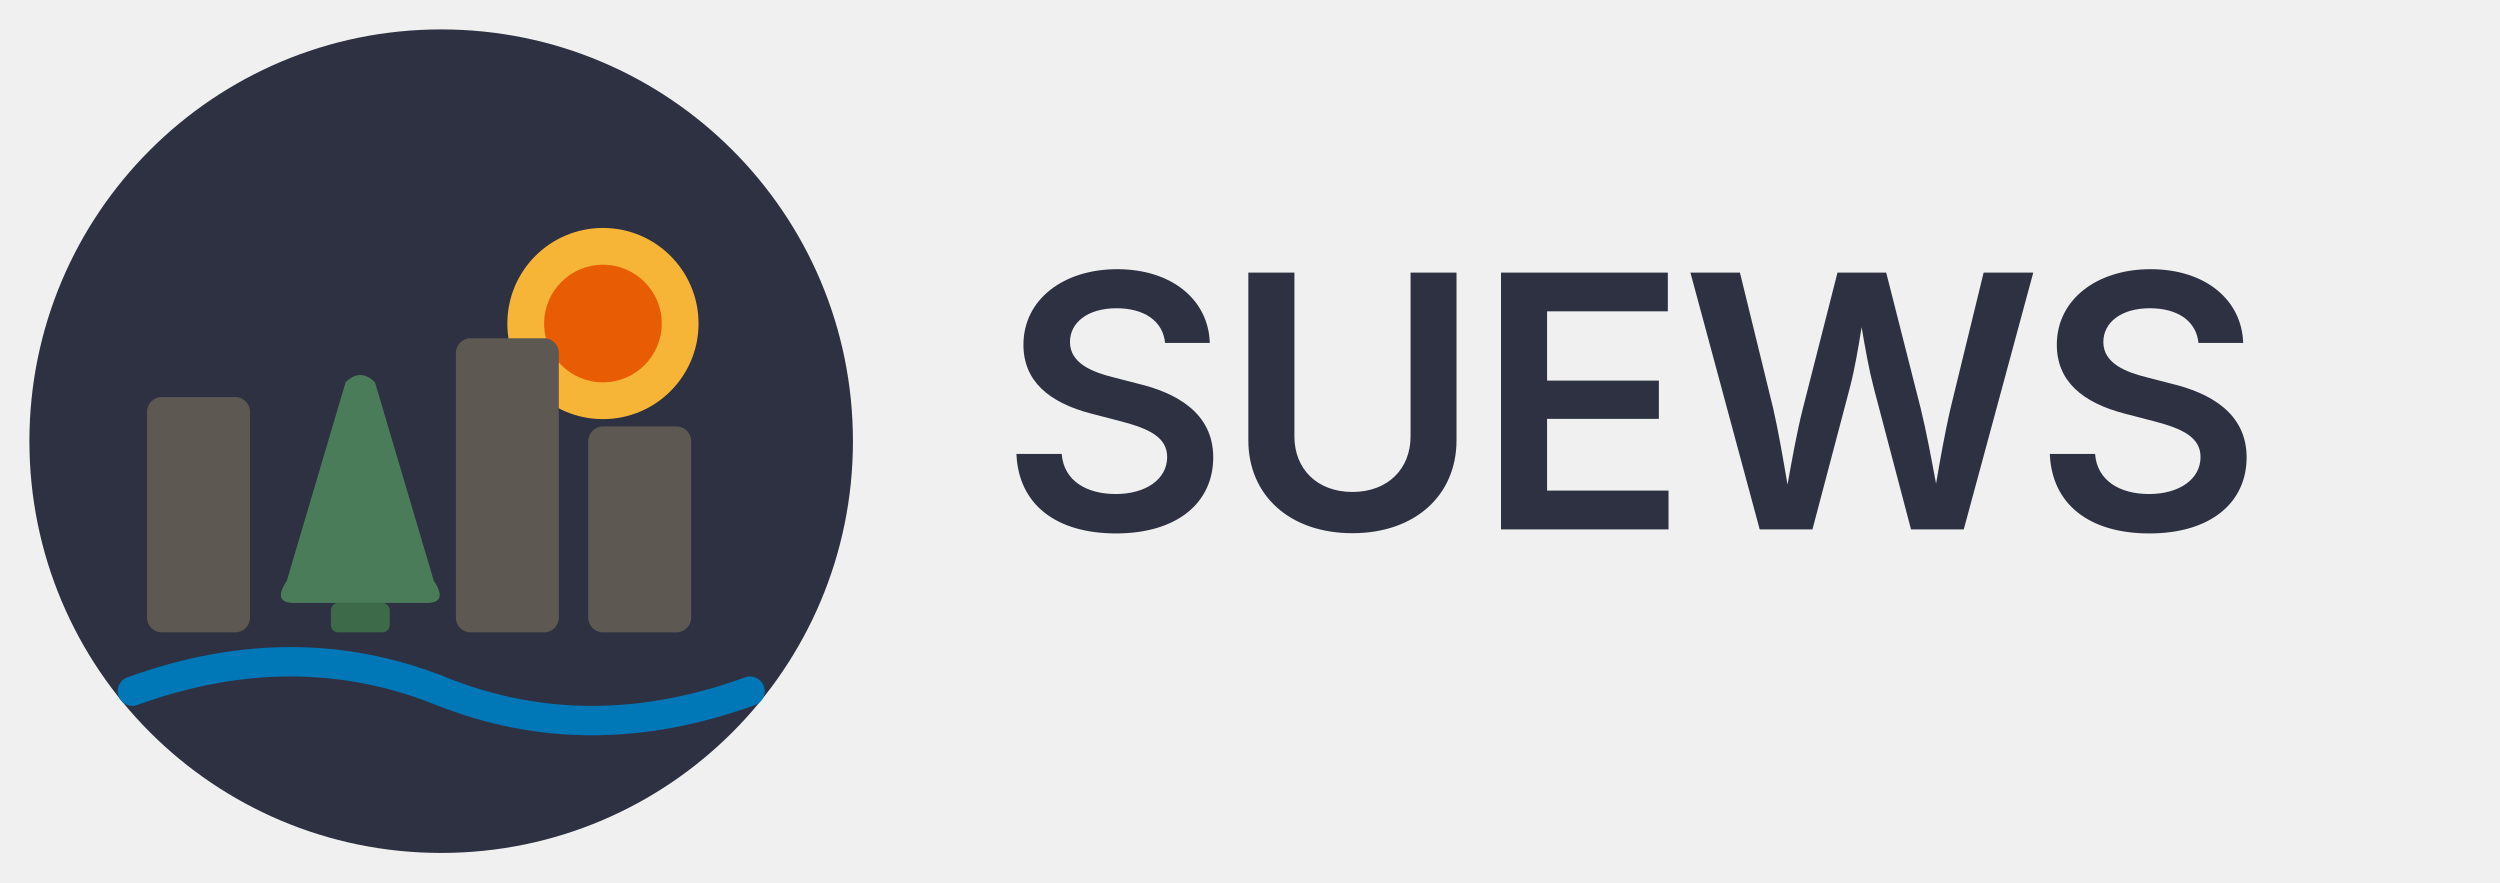
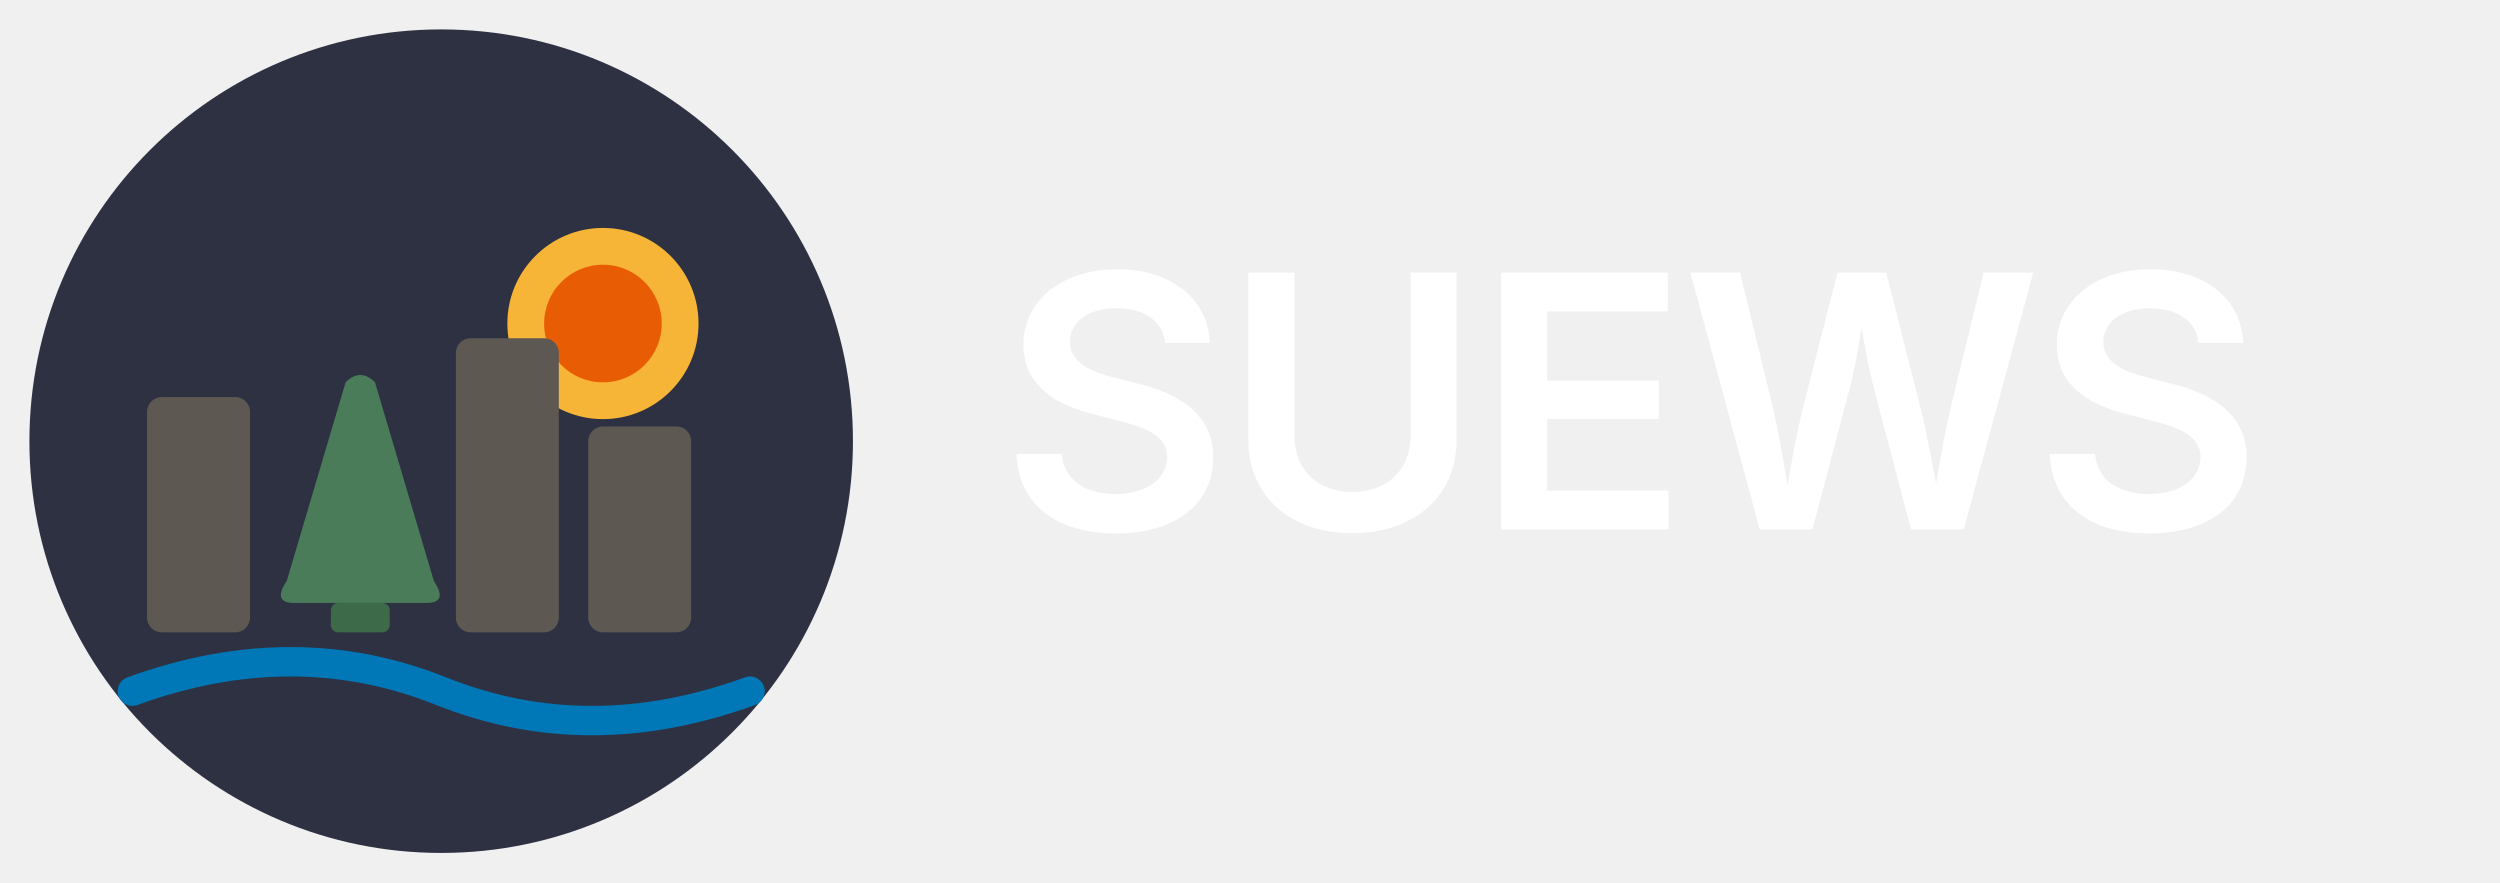
<svg xmlns="http://www.w3.org/2000/svg" viewBox="0 0 340 120">
  <circle cx="60" cy="60" r="56" fill="#2D3142" />
  <circle cx="82" cy="44" r="13" fill="#F7B538" />
  <circle cx="82" cy="44" r="8" fill="#E85D04" />
  <rect x="20" y="54" width="14" height="32" rx="2" fill="#5D5852" />
  <path d="M47 52 L39 79 Q37 82 40 82 L58 82 Q61 82 59 79 L51 52 Q49 50 47 52 Z" fill="#4A7C59" />
  <rect x="45" y="82" width="8" height="4" rx="1" fill="#3D6B4A" />
  <rect x="62" y="46" width="14" height="40" rx="2" fill="#5D5852" />
  <rect x="80" y="58" width="14" height="28" rx="2" fill="#5D5852" />
  <path d="M18 94 Q40 86 60 94 Q80 102 102 94" stroke="#0077B6" stroke-width="4" stroke-linecap="round" fill="none" />
-   <text x="136" y="72" font-family="Inter, SF Pro Display, Segoe UI, system-ui, sans-serif" font-weight="600" font-size="48" fill="#2D3142" letter-spacing="-0.02em">SUEWS</text>
+   <text x="136" y="72" font-family="Inter, SF Pro Display, Segoe UI, system-ui, sans-serif" font-weight="600" font-size="48" fill="#FFFFFF" letter-spacing="-0.02em">SUEWS</text>
</svg>
